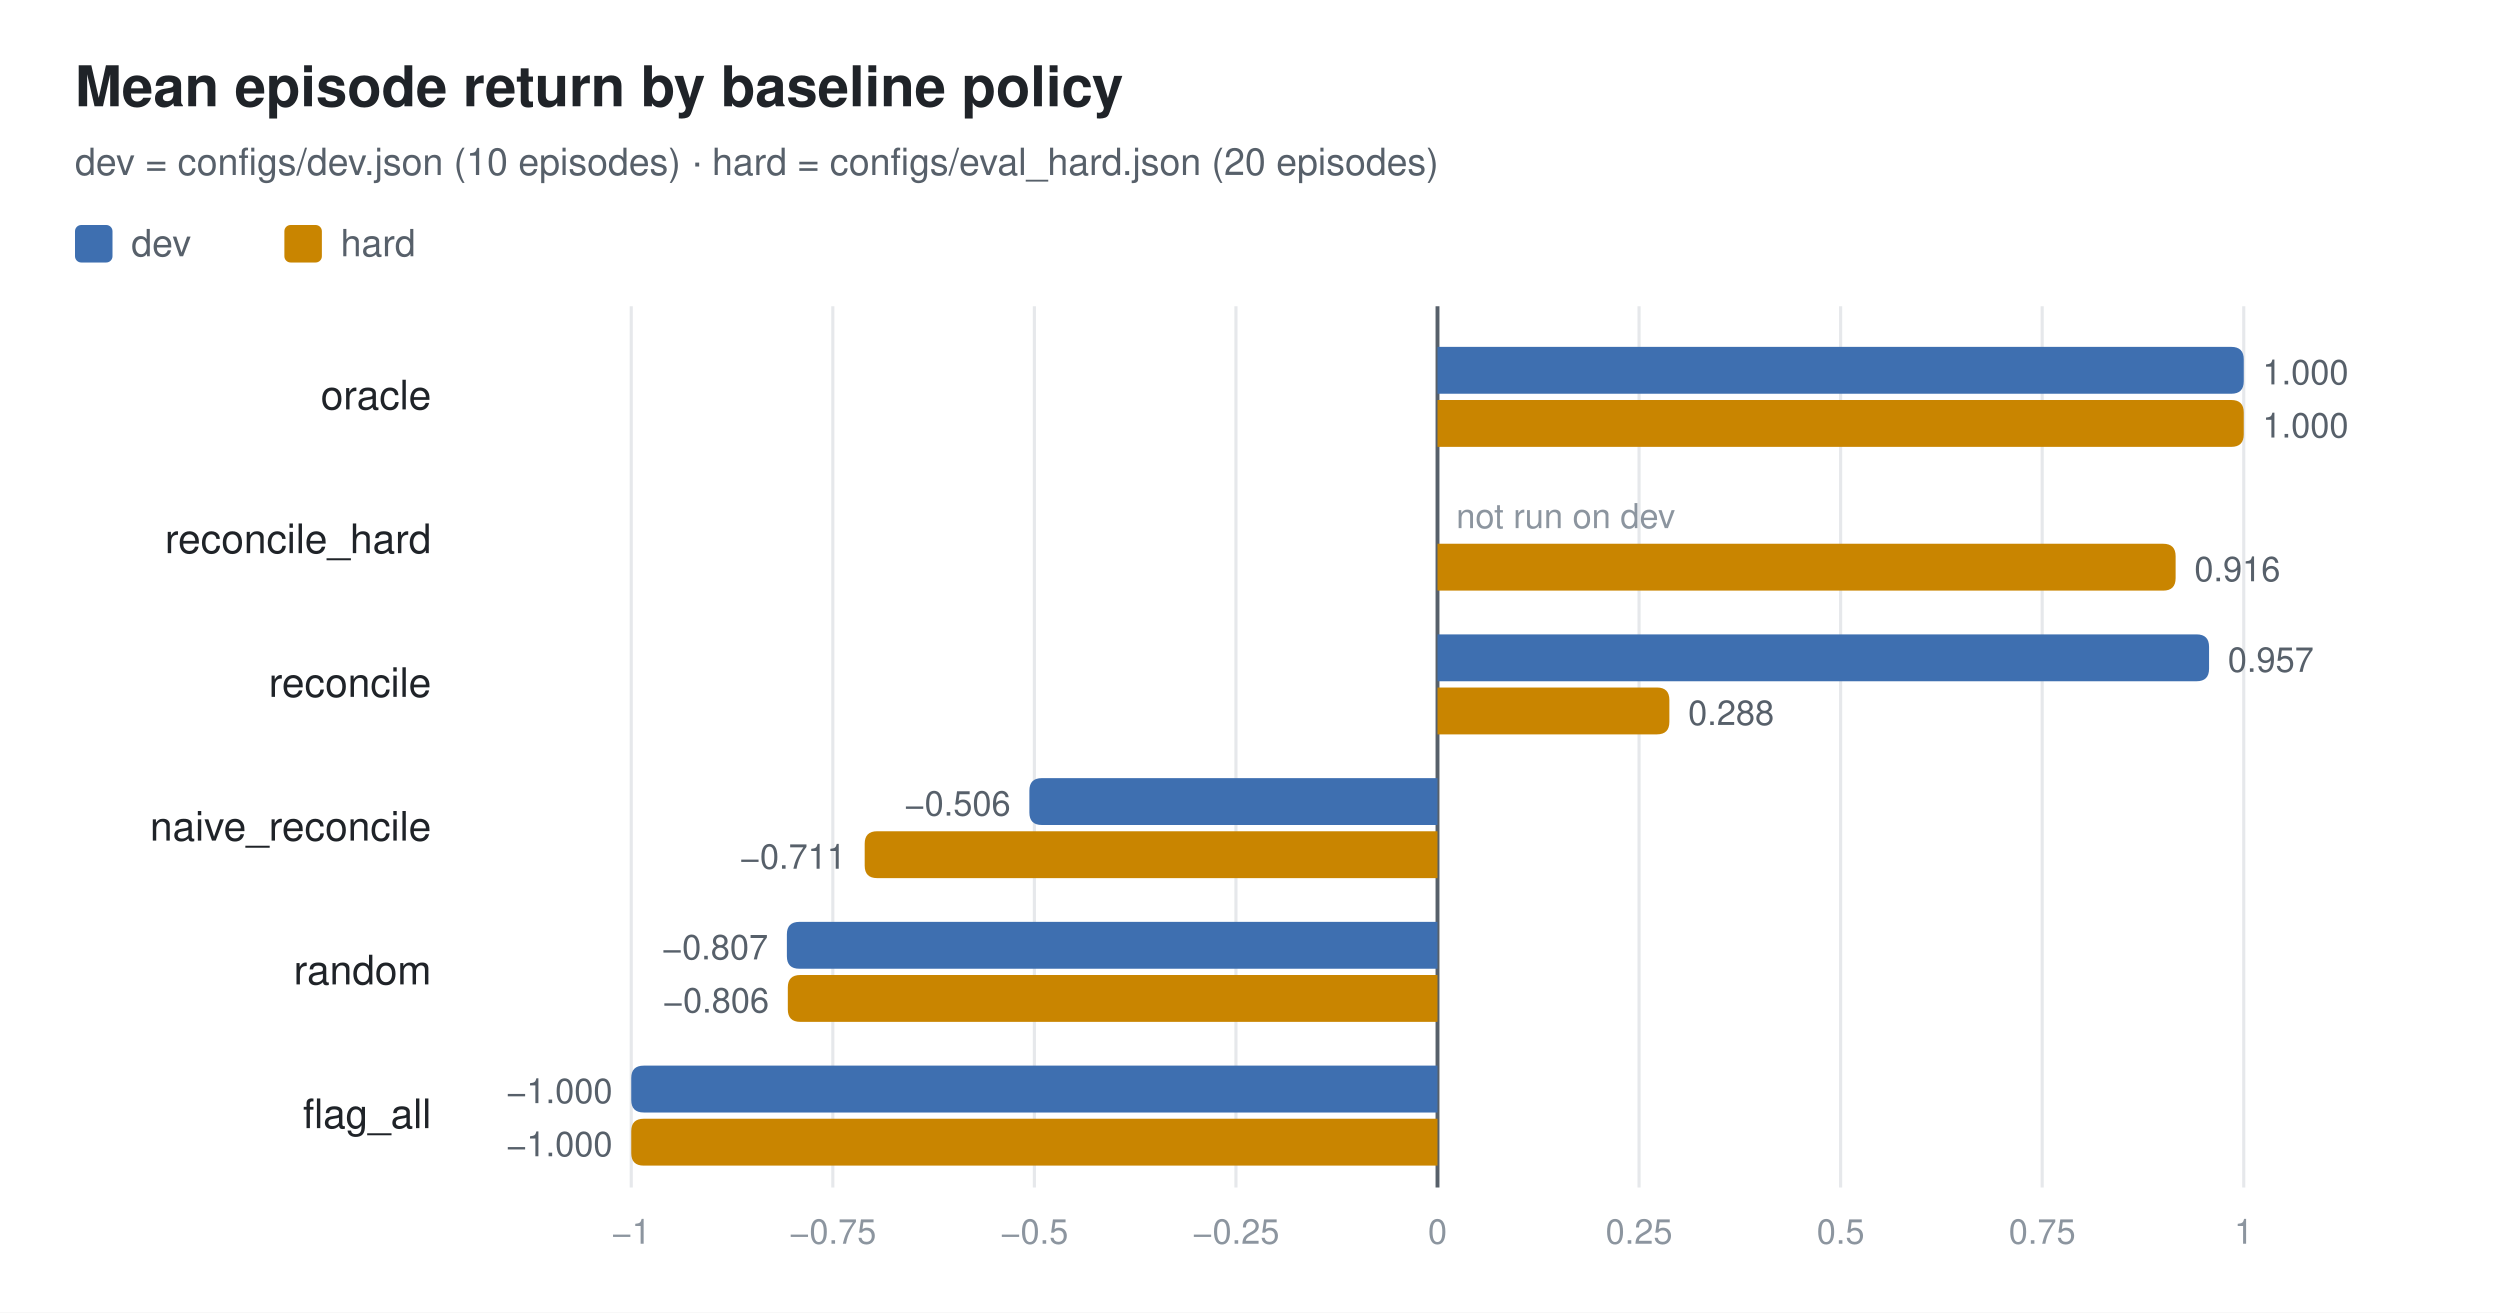
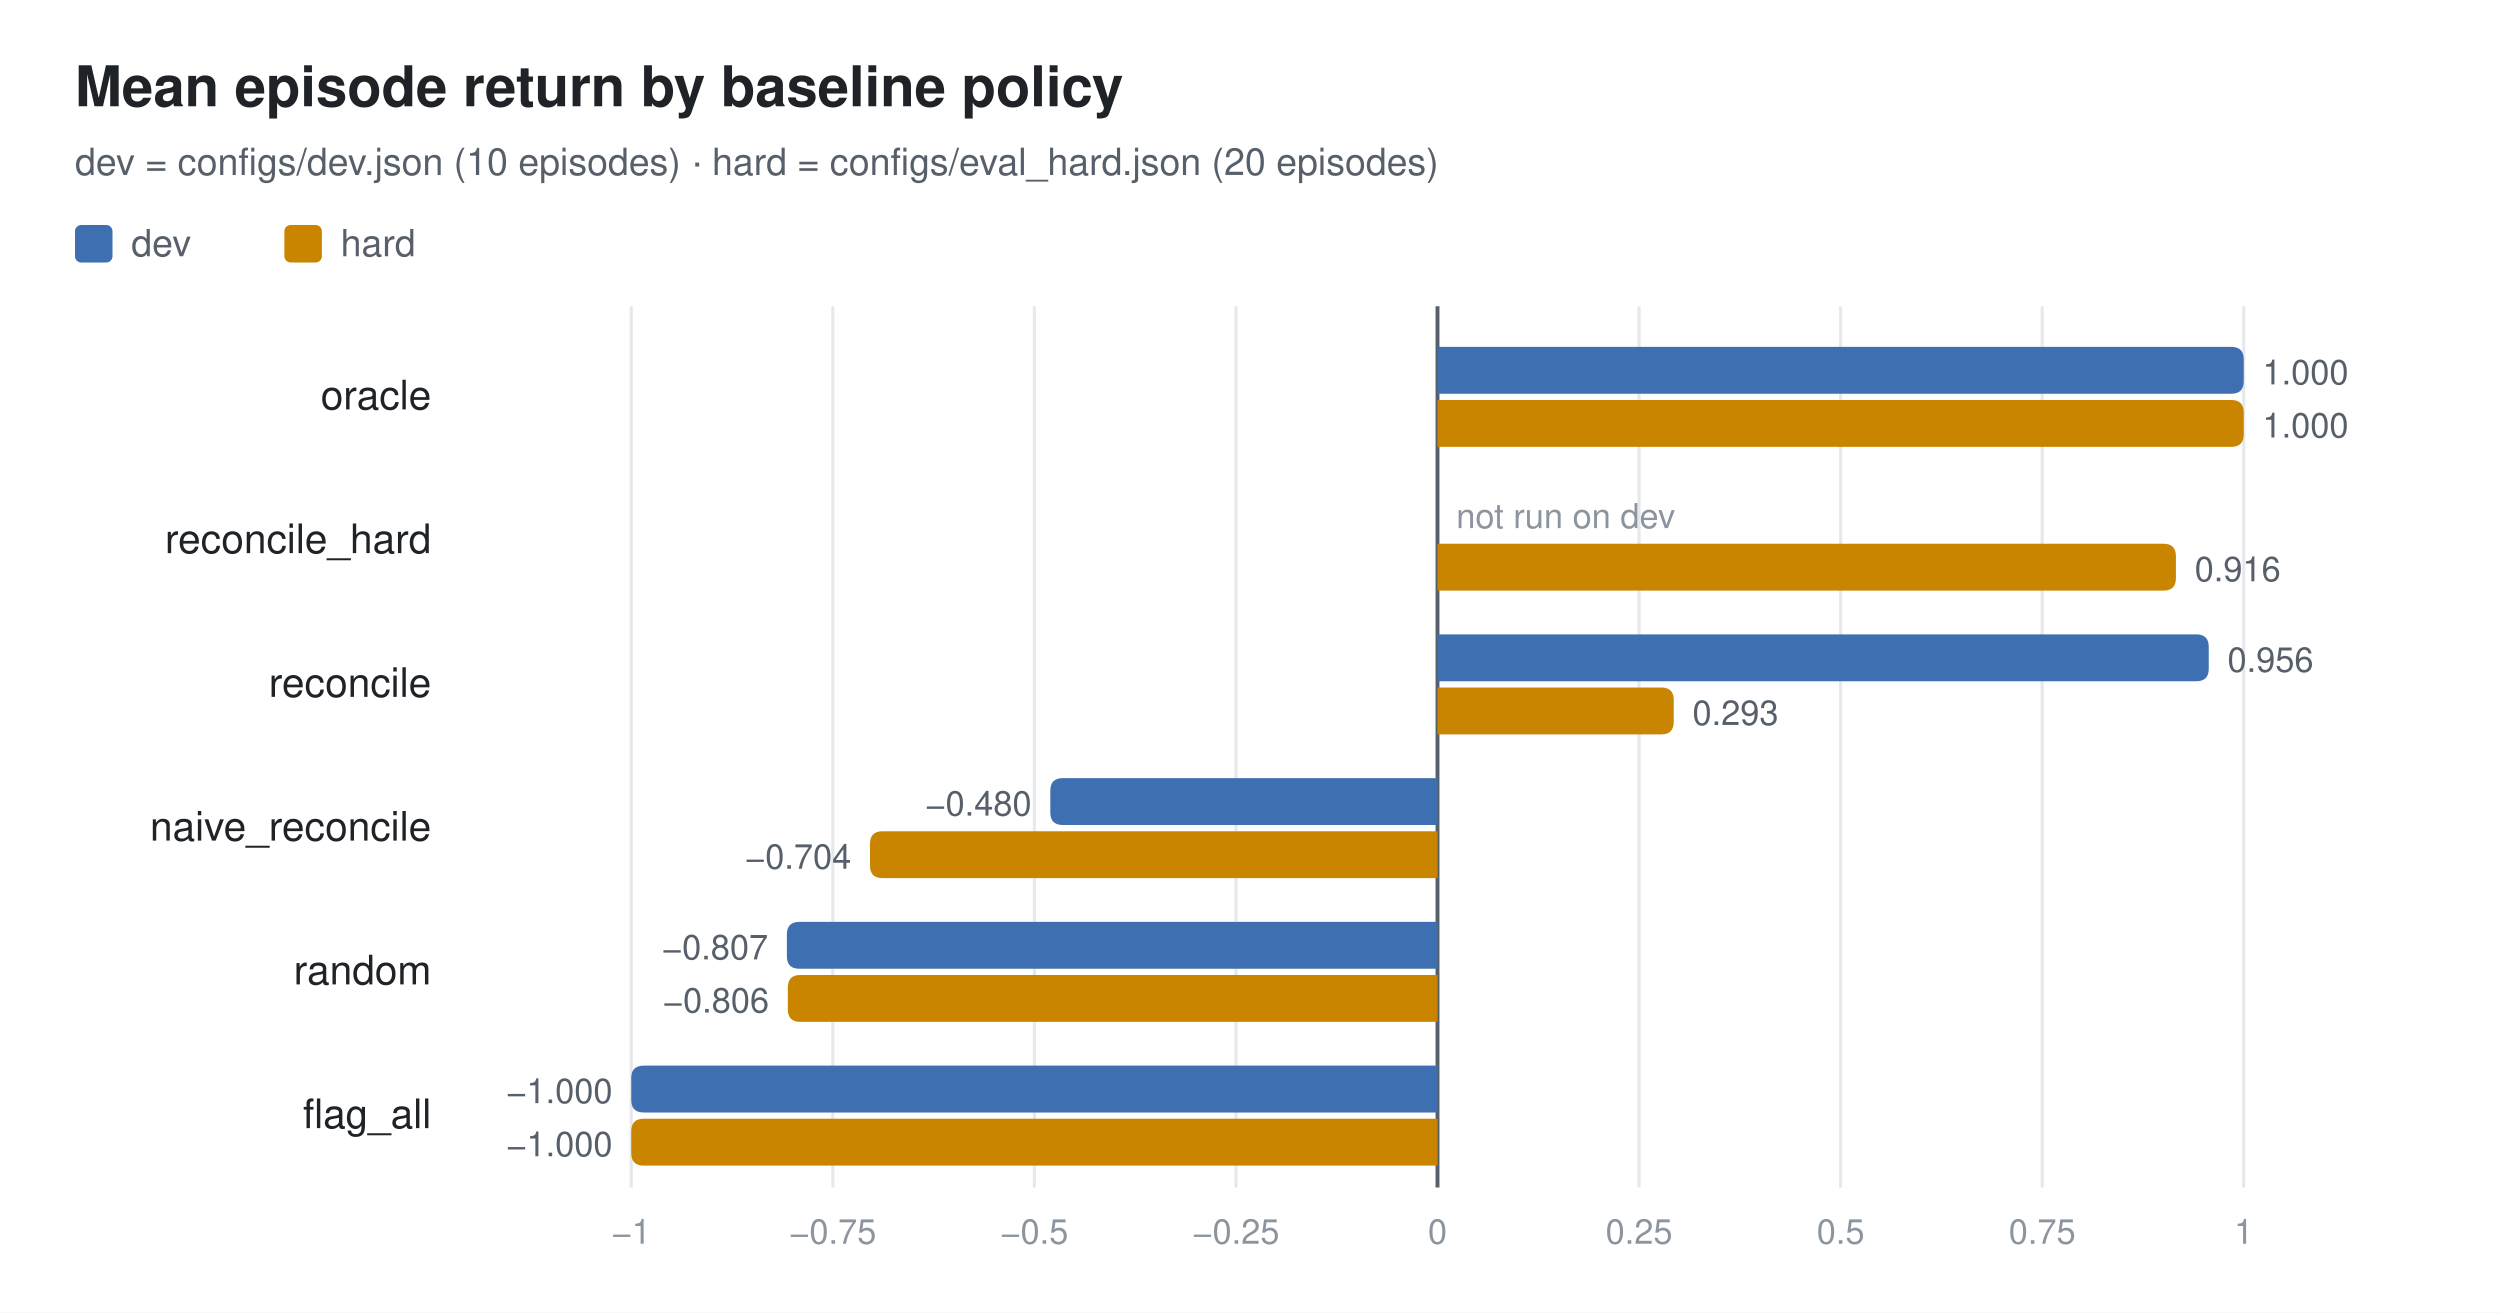
<svg xmlns="http://www.w3.org/2000/svg" width="800" height="420" viewBox="0 0 800 420" font-family="-apple-system, BlinkMacSystemFont, 'Segoe UI', Helvetica, Arial, sans-serif" role="img" aria-labelledby="t">
  <rect width="800" height="420" fill="#ffffff" />
  <text x="24.0" y="34.0" font-size="18" fill="#1f2328" text-anchor="start" font-weight="600">Mean episode return by baseline policy</text>
  <text x="24.0" y="56.0" font-size="12" fill="#57606a" text-anchor="start">dev = configs/dev.json (10 episodes) · hard = configs/eval_hard.json (20 episodes)</text>
  <rect x="24" y="72" width="12" height="12" rx="2" fill="#3e6fb0" />
  <text x="42.0" y="82.0" font-size="12" fill="#57606a" text-anchor="start">dev</text>
  <rect x="91" y="72" width="12" height="12" rx="2" fill="#c98500" />
  <text x="109.0" y="82.0" font-size="12" fill="#57606a" text-anchor="start">hard</text>
  <line x1="202.0" y1="98" x2="202.0" y2="380" stroke="#e6e8eb" stroke-width="1" />
  <text x="202.0" y="398.0" font-size="11" fill="#8c959f" text-anchor="middle">−1</text>
  <line x1="266.5" y1="98" x2="266.5" y2="380" stroke="#e6e8eb" stroke-width="1" />
  <text x="266.5" y="398.0" font-size="11" fill="#8c959f" text-anchor="middle">−0.75</text>
  <line x1="331.0" y1="98" x2="331.0" y2="380" stroke="#e6e8eb" stroke-width="1" />
  <text x="331.0" y="398.0" font-size="11" fill="#8c959f" text-anchor="middle">−0.5</text>
  <line x1="395.5" y1="98" x2="395.5" y2="380" stroke="#e6e8eb" stroke-width="1" />
  <text x="395.5" y="398.0" font-size="11" fill="#8c959f" text-anchor="middle">−0.25</text>
  <line x1="460.0" y1="98" x2="460.0" y2="380" stroke="#57606a" stroke-width="1.25" />
  <text x="460.0" y="398.0" font-size="11" fill="#8c959f" text-anchor="middle">0</text>
  <line x1="524.5" y1="98" x2="524.5" y2="380" stroke="#e6e8eb" stroke-width="1" />
  <text x="524.5" y="398.0" font-size="11" fill="#8c959f" text-anchor="middle">0.25</text>
  <line x1="589.0" y1="98" x2="589.0" y2="380" stroke="#e6e8eb" stroke-width="1" />
  <text x="589.0" y="398.0" font-size="11" fill="#8c959f" text-anchor="middle">0.5</text>
  <line x1="653.5" y1="98" x2="653.5" y2="380" stroke="#e6e8eb" stroke-width="1" />
  <text x="653.5" y="398.0" font-size="11" fill="#8c959f" text-anchor="middle">0.75</text>
  <line x1="718.0" y1="98" x2="718.0" y2="380" stroke="#e6e8eb" stroke-width="1" />
  <text x="718.0" y="398.0" font-size="11" fill="#8c959f" text-anchor="middle">1</text>
  <text x="138.0" y="131.0" font-size="13" fill="#1f2328" text-anchor="end">oracle</text>
  <path class="bar" data-split="dev" data-policy="oracle" d="M460.0,111.0H714.0Q718.0,111.0 718.0,115.0V122.0Q718.0,126.0 714.0,126.0H460.0Z" fill="#3e6fb0" />
  <text x="724.0" y="123.0" font-size="11" fill="#57606a" text-anchor="start">1.000</text>
  <path class="bar" data-split="hard" data-policy="oracle" d="M460.0,128.0H714.0Q718.0,128.0 718.0,132.0V139.0Q718.0,143.0 714.0,143.0H460.0Z" fill="#c98500" />
  <text x="724.0" y="140.0" font-size="11" fill="#57606a" text-anchor="start">1.000</text>
  <text x="138.0" y="177.0" font-size="13" fill="#1f2328" text-anchor="end">reconcile_hard</text>
  <text x="466.0" y="169.0" font-size="11" fill="#8c959f" text-anchor="start">not run on dev</text>
-   <path class="bar" data-split="hard" data-policy="reconcile_hard" d="M460.0,174.0H692.2Q696.2,174.0 696.2,178.0V185.0Q696.2,189.0 692.2,189.0H460.0Z" fill="#c98500" />
-   <text x="702.2" y="186.0" font-size="11" fill="#57606a" text-anchor="start">0.916</text>
+   <path class="bar" data-split="hard" data-policy="reconcile_hard" d="M460.0,174.0H692.3Q696.3,174.0 696.3,178.0V185.0Q696.3,189.0 692.3,189.0H460.0Z" fill="#c98500" />
+   <text x="702.3" y="186.0" font-size="11" fill="#57606a" text-anchor="start">0.916</text>
  <text x="138.0" y="223.0" font-size="13" fill="#1f2328" text-anchor="end">reconcile</text>
-   <path class="bar" data-split="dev" data-policy="reconcile" d="M460.0,203.0H702.9Q706.9,203.0 706.9,207.0V214.0Q706.9,218.0 702.9,218.0H460.0Z" fill="#3e6fb0" />
-   <text x="712.9" y="215.0" font-size="11" fill="#57606a" text-anchor="start">0.957</text>
-   <path class="bar" data-split="hard" data-policy="reconcile" d="M460.0,220.0H530.2Q534.2,220.0 534.2,224.0V231.0Q534.2,235.0 530.2,235.0H460.0Z" fill="#c98500" />
-   <text x="540.2" y="232.0" font-size="11" fill="#57606a" text-anchor="start">0.288</text>
+   <path class="bar" data-split="dev" data-policy="reconcile" d="M460.0,203.0H702.8Q706.8,203.0 706.8,207.0V214.0Q706.8,218.0 702.8,218.0H460.0Z" fill="#3e6fb0" />
+   <text x="712.8" y="215.0" font-size="11" fill="#57606a" text-anchor="start">0.956</text>
+   <path class="bar" data-split="hard" data-policy="reconcile" d="M460.0,220.0H531.6Q535.6,220.0 535.6,224.0V231.0Q535.6,235.0 531.6,235.0H460.0Z" fill="#c98500" />
+   <text x="541.6" y="232.0" font-size="11" fill="#57606a" text-anchor="start">0.293</text>
  <text x="138.0" y="269.0" font-size="13" fill="#1f2328" text-anchor="end">naive_reconcile</text>
-   <path class="bar" data-split="dev" data-policy="naive_reconcile" d="M460.0,249.0H333.4Q329.4,249.0 329.4,253.0V260.0Q329.4,264.0 333.4,264.0H460.0Z" fill="#3e6fb0" />
-   <text x="323.4" y="261.0" font-size="11" fill="#57606a" text-anchor="end">−0.506</text>
-   <path class="bar" data-split="hard" data-policy="naive_reconcile" d="M460.0,266.0H280.7Q276.7,266.0 276.7,270.0V277.0Q276.7,281.0 280.7,281.0H460.0Z" fill="#c98500" />
-   <text x="270.7" y="278.0" font-size="11" fill="#57606a" text-anchor="end">−0.711</text>
+   <path class="bar" data-split="dev" data-policy="naive_reconcile" d="M460.0,249.0H340.1Q336.1,249.0 336.1,253.0V260.0Q336.1,264.0 340.1,264.0H460.0Z" fill="#3e6fb0" />
+   <text x="330.1" y="261.0" font-size="11" fill="#57606a" text-anchor="end">−0.480</text>
+   <path class="bar" data-split="hard" data-policy="naive_reconcile" d="M460.0,266.0H282.4Q278.4,266.0 278.4,270.0V277.0Q278.4,281.0 282.4,281.0H460.0Z" fill="#c98500" />
+   <text x="272.4" y="278.0" font-size="11" fill="#57606a" text-anchor="end">−0.704</text>
  <text x="138.0" y="315.0" font-size="13" fill="#1f2328" text-anchor="end">random</text>
  <path class="bar" data-split="dev" data-policy="random" d="M460.0,295.0H255.8Q251.8,295.0 251.8,299.0V306.0Q251.8,310.0 255.8,310.0H460.0Z" fill="#3e6fb0" />
  <text x="245.8" y="307.0" font-size="11" fill="#57606a" text-anchor="end">−0.807</text>
  <path class="bar" data-split="hard" data-policy="random" d="M460.0,312.0H256.1Q252.1,312.0 252.1,316.0V323.0Q252.1,327.0 256.1,327.0H460.0Z" fill="#c98500" />
  <text x="246.1" y="324.0" font-size="11" fill="#57606a" text-anchor="end">−0.806</text>
  <text x="138.0" y="361.0" font-size="13" fill="#1f2328" text-anchor="end">flag_all</text>
  <path class="bar" data-split="dev" data-policy="flag_all" d="M460.0,341.0H206.0Q202.0,341.0 202.0,345.0V352.0Q202.0,356.0 206.0,356.0H460.0Z" fill="#3e6fb0" />
  <text x="196.0" y="353.0" font-size="11" fill="#57606a" text-anchor="end">−1.000</text>
  <path class="bar" data-split="hard" data-policy="flag_all" d="M460.0,358.0H206.0Q202.0,358.0 202.0,362.0V369.0Q202.0,373.0 206.0,373.0H460.0Z" fill="#c98500" />
  <text x="196.0" y="370.0" font-size="11" fill="#57606a" text-anchor="end">−1.000</text>
</svg>
